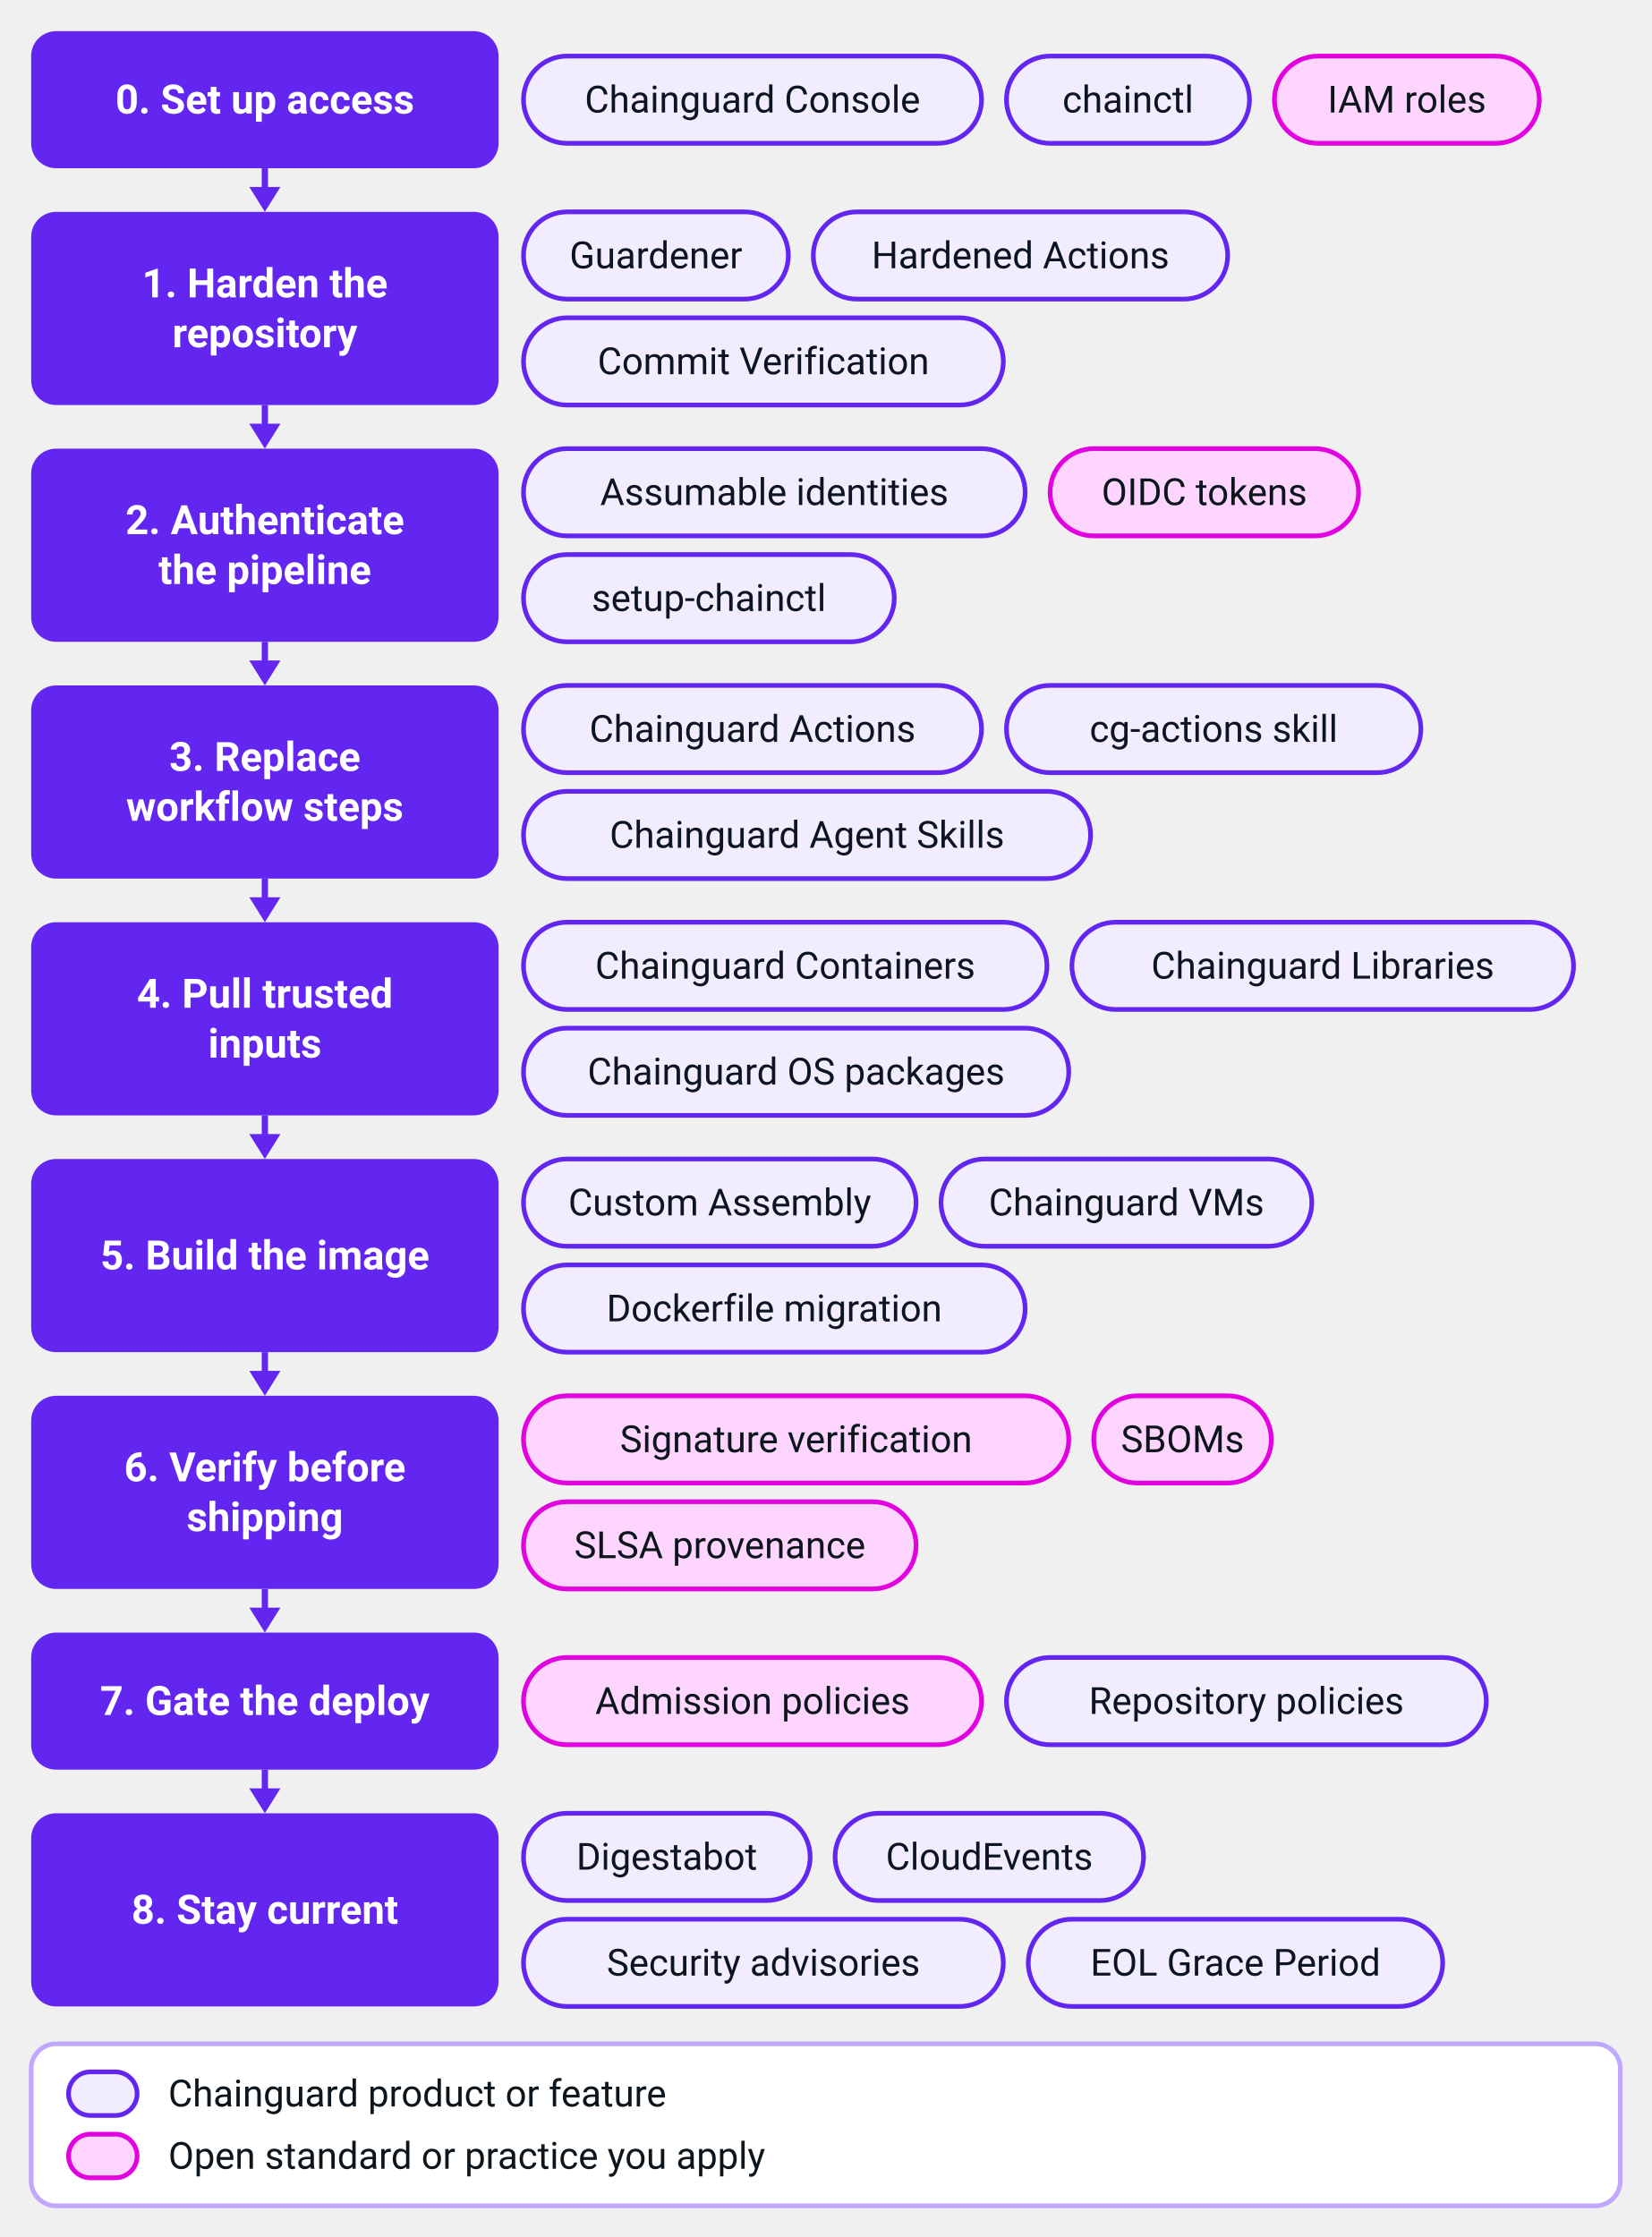
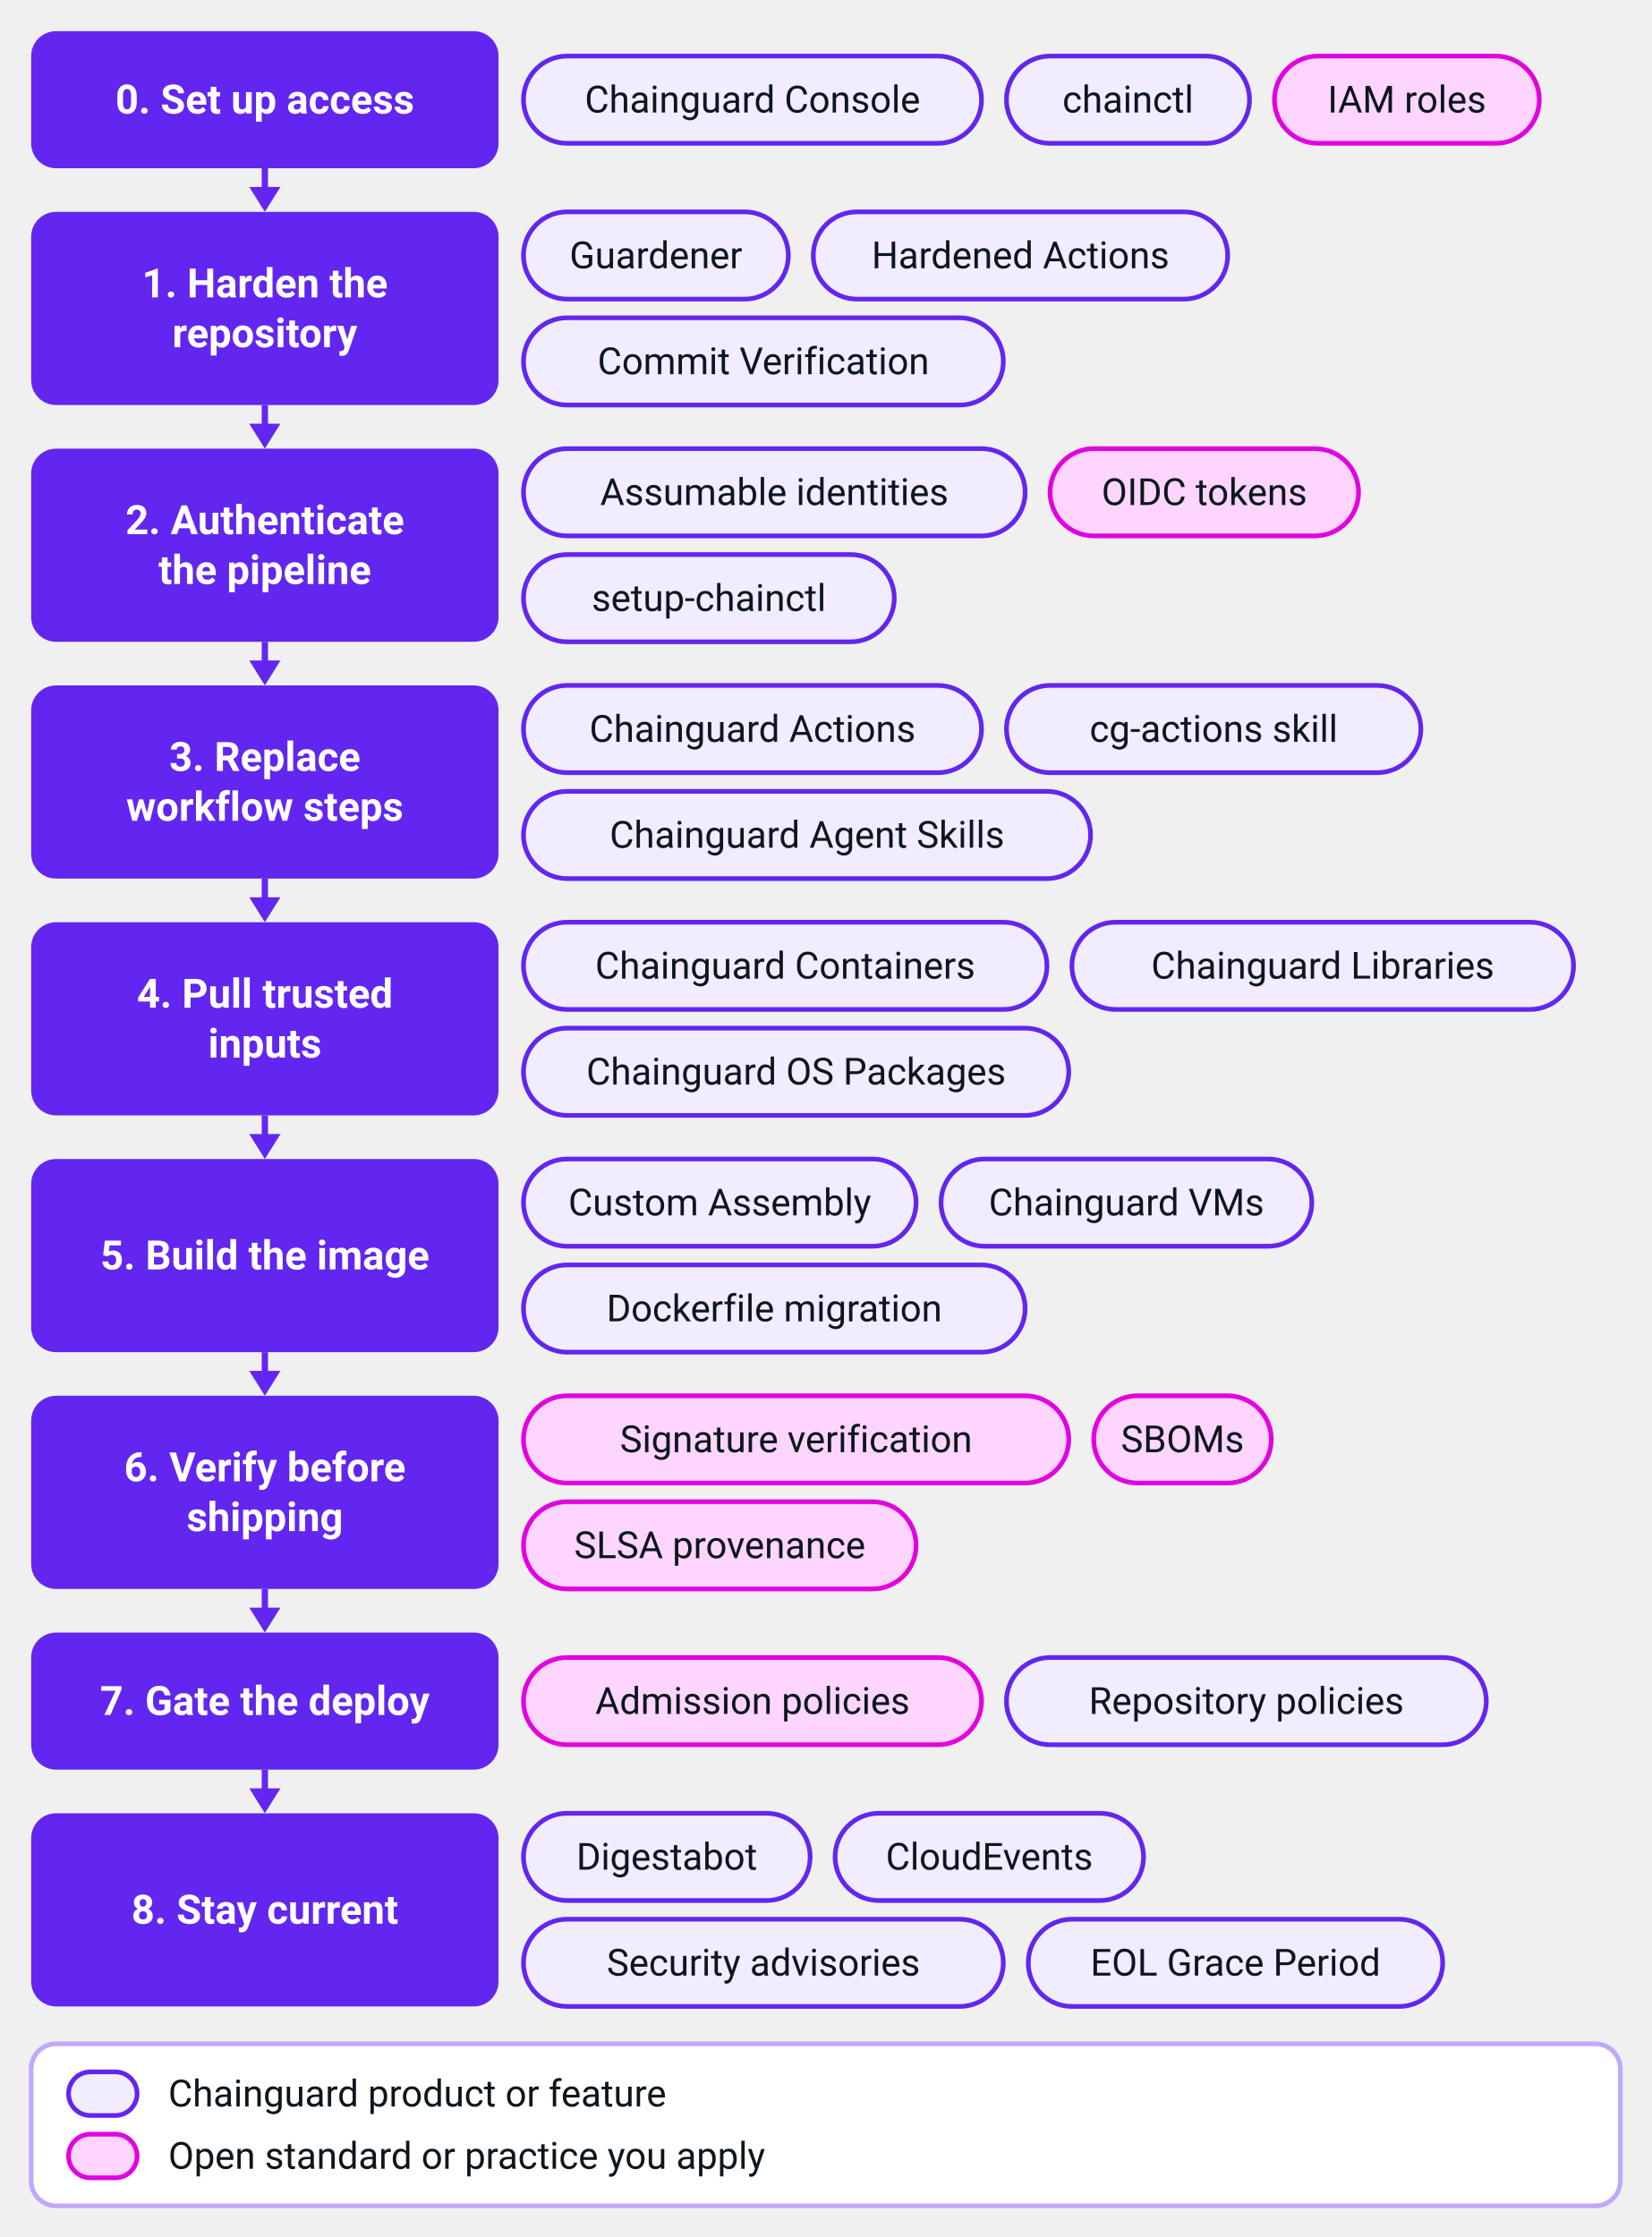
<svg xmlns="http://www.w3.org/2000/svg" viewBox="0 0 530 718" width="530" height="718" role="img" aria-labelledby="diagram-title">
  <g font-family="system-ui,-apple-system,&quot;Segoe UI&quot;,Roboto,&quot;Helvetica Neue&quot;,Arial,sans-serif">
    <rect x="10" y="10" width="150" height="44" rx="8" fill="#6226f0" />
    <text x="85.0" y="32.0" fill="#ffffff" font-size="13" font-weight="600" text-anchor="middle" dominant-baseline="central">0. Set up access</text>
    <path d="M85.0 54 L85.0 64" stroke="#6226f0" stroke-width="2" />
    <path d="M80.0 60 L85.0 68 L90.0 60 Z" fill="#6226f0" />
    <rect x="168" y="18.0" width="147" height="28" rx="14.0" fill="#f1ecfe" stroke="#6226f0" stroke-width="1.5" />
    <text x="241.5" y="32.0" fill="#0d161c" font-size="12" text-anchor="middle" dominant-baseline="central">Chainguard Console</text>
    <rect x="323" y="18.0" width="78" height="28" rx="14.0" fill="#f1ecfe" stroke="#6226f0" stroke-width="1.5" />
    <text x="362.0" y="32.0" fill="#0d161c" font-size="12" text-anchor="middle" dominant-baseline="central">chainctl</text>
    <rect x="409" y="18.0" width="85" height="28" rx="14.0" fill="#fdd5ff" stroke="#e202e0" stroke-width="1.5" />
    <text x="451.5" y="32.0" fill="#0d161c" font-size="12" text-anchor="middle" dominant-baseline="central">IAM roles</text>
    <rect x="10" y="68" width="150" height="62" rx="8" fill="#6226f0" />
    <text x="85.0" y="91.0" fill="#ffffff" font-size="13" font-weight="600" text-anchor="middle" dominant-baseline="central">1. Harden the</text>
    <text x="85.0" y="107.0" fill="#ffffff" font-size="13" font-weight="600" text-anchor="middle" dominant-baseline="central">repository</text>
    <path d="M85.0 130 L85.0 140" stroke="#6226f0" stroke-width="2" />
    <path d="M80.0 136 L85.0 144 L90.0 136 Z" fill="#6226f0" />
    <rect x="168" y="68.0" width="85" height="28" rx="14.0" fill="#f1ecfe" stroke="#6226f0" stroke-width="1.5" />
    <text x="210.5" y="82.0" fill="#0d161c" font-size="12" text-anchor="middle" dominant-baseline="central">Guardener</text>
    <rect x="261" y="68.0" width="133" height="28" rx="14.0" fill="#f1ecfe" stroke="#6226f0" stroke-width="1.5" />
    <text x="327.5" y="82.0" fill="#0d161c" font-size="12" text-anchor="middle" dominant-baseline="central">Hardened Actions</text>
    <rect x="168" y="102.0" width="154" height="28" rx="14.0" fill="#f1ecfe" stroke="#6226f0" stroke-width="1.5" />
    <text x="245.0" y="116.0" fill="#0d161c" font-size="12" text-anchor="middle" dominant-baseline="central">Commit Verification</text>
    <rect x="10" y="144" width="150" height="62" rx="8" fill="#6226f0" />
    <text x="85.0" y="167.0" fill="#ffffff" font-size="13" font-weight="600" text-anchor="middle" dominant-baseline="central">2. Authenticate</text>
    <text x="85.0" y="183.0" fill="#ffffff" font-size="13" font-weight="600" text-anchor="middle" dominant-baseline="central">the pipeline</text>
    <path d="M85.0 206 L85.0 216" stroke="#6226f0" stroke-width="2" />
    <path d="M80.0 212 L85.0 220 L90.0 212 Z" fill="#6226f0" />
    <rect x="168" y="144.0" width="161" height="28" rx="14.0" fill="#f1ecfe" stroke="#6226f0" stroke-width="1.5" />
    <text x="248.5" y="158.0" fill="#0d161c" font-size="12" text-anchor="middle" dominant-baseline="central">Assumable identities</text>
    <rect x="337" y="144.0" width="99" height="28" rx="14.0" fill="#fdd5ff" stroke="#e202e0" stroke-width="1.5" />
    <text x="386.5" y="158.0" fill="#0d161c" font-size="12" text-anchor="middle" dominant-baseline="central">OIDC tokens</text>
    <rect x="168" y="178.0" width="119" height="28" rx="14.0" fill="#f1ecfe" stroke="#6226f0" stroke-width="1.5" />
    <text x="227.5" y="192.0" fill="#0d161c" font-size="12" text-anchor="middle" dominant-baseline="central">setup-chainctl</text>
    <rect x="10" y="220" width="150" height="62" rx="8" fill="#6226f0" />
    <text x="85.0" y="243.0" fill="#ffffff" font-size="13" font-weight="600" text-anchor="middle" dominant-baseline="central">3. Replace</text>
    <text x="85.0" y="259.0" fill="#ffffff" font-size="13" font-weight="600" text-anchor="middle" dominant-baseline="central">workflow steps</text>
    <path d="M85.0 282 L85.0 292" stroke="#6226f0" stroke-width="2" />
    <path d="M80.0 288 L85.0 296 L90.0 288 Z" fill="#6226f0" />
    <rect x="168" y="220.0" width="147" height="28" rx="14.0" fill="#f1ecfe" stroke="#6226f0" stroke-width="1.5" />
    <text x="241.5" y="234.0" fill="#0d161c" font-size="12" text-anchor="middle" dominant-baseline="central">Chainguard Actions</text>
    <rect x="323" y="220.0" width="133" height="28" rx="14.0" fill="#f1ecfe" stroke="#6226f0" stroke-width="1.5" />
    <text x="389.5" y="234.0" fill="#0d161c" font-size="12" text-anchor="middle" dominant-baseline="central">cg-actions skill</text>
    <rect x="168" y="254.0" width="182" height="28" rx="14.0" fill="#f1ecfe" stroke="#6226f0" stroke-width="1.5" />
    <text x="259.0" y="268.0" fill="#0d161c" font-size="12" text-anchor="middle" dominant-baseline="central">Chainguard Agent Skills</text>
    <rect x="10" y="296" width="150" height="62" rx="8" fill="#6226f0" />
    <text x="85.0" y="319.0" fill="#ffffff" font-size="13" font-weight="600" text-anchor="middle" dominant-baseline="central">4. Pull trusted</text>
    <text x="85.0" y="335.0" fill="#ffffff" font-size="13" font-weight="600" text-anchor="middle" dominant-baseline="central">inputs</text>
    <path d="M85.0 358 L85.0 368" stroke="#6226f0" stroke-width="2" />
    <path d="M80.0 364 L85.0 372 L90.0 364 Z" fill="#6226f0" />
    <rect x="168" y="296.0" width="168" height="28" rx="14.0" fill="#f1ecfe" stroke="#6226f0" stroke-width="1.5" />
    <text x="252.0" y="310.0" fill="#0d161c" font-size="12" text-anchor="middle" dominant-baseline="central">Chainguard Containers</text>
    <rect x="344" y="296.0" width="161" height="28" rx="14.0" fill="#f1ecfe" stroke="#6226f0" stroke-width="1.5" />
    <text x="424.5" y="310.0" fill="#0d161c" font-size="12" text-anchor="middle" dominant-baseline="central">Chainguard Libraries</text>
    <rect x="168" y="330.0" width="175" height="28" rx="14.0" fill="#f1ecfe" stroke="#6226f0" stroke-width="1.5" />
-     <text x="255.5" y="344.0" fill="#0d161c" font-size="12" text-anchor="middle" dominant-baseline="central">Chainguard OS packages</text>
+     <text x="255.5" y="344.0" fill="#0d161c" font-size="12" text-anchor="middle" dominant-baseline="central">Chainguard OS Packages</text>
    <rect x="10" y="372" width="150" height="62" rx="8" fill="#6226f0" />
    <text x="85.0" y="403.0" fill="#ffffff" font-size="13" font-weight="600" text-anchor="middle" dominant-baseline="central">5. Build the image</text>
    <path d="M85.0 434 L85.0 444" stroke="#6226f0" stroke-width="2" />
    <path d="M80.0 440 L85.0 448 L90.0 440 Z" fill="#6226f0" />
    <rect x="168" y="372.0" width="126" height="28" rx="14.0" fill="#f1ecfe" stroke="#6226f0" stroke-width="1.5" />
    <text x="231.0" y="386.0" fill="#0d161c" font-size="12" text-anchor="middle" dominant-baseline="central">Custom Assembly</text>
    <rect x="302" y="372.0" width="119" height="28" rx="14.0" fill="#f1ecfe" stroke="#6226f0" stroke-width="1.5" />
    <text x="361.5" y="386.0" fill="#0d161c" font-size="12" text-anchor="middle" dominant-baseline="central">Chainguard VMs</text>
    <rect x="168" y="406.0" width="161" height="28" rx="14.0" fill="#f1ecfe" stroke="#6226f0" stroke-width="1.5" />
    <text x="248.5" y="420.0" fill="#0d161c" font-size="12" text-anchor="middle" dominant-baseline="central">Dockerfile migration</text>
    <rect x="10" y="448" width="150" height="62" rx="8" fill="#6226f0" />
    <text x="85.0" y="471.0" fill="#ffffff" font-size="13" font-weight="600" text-anchor="middle" dominant-baseline="central">6. Verify before</text>
    <text x="85.0" y="487.0" fill="#ffffff" font-size="13" font-weight="600" text-anchor="middle" dominant-baseline="central">shipping</text>
    <path d="M85.0 510 L85.0 520" stroke="#6226f0" stroke-width="2" />
    <path d="M80.0 516 L85.0 524 L90.0 516 Z" fill="#6226f0" />
    <rect x="168" y="448.0" width="175" height="28" rx="14.0" fill="#fdd5ff" stroke="#e202e0" stroke-width="1.5" />
    <text x="255.5" y="462.0" fill="#0d161c" font-size="12" text-anchor="middle" dominant-baseline="central">Signature verification</text>
    <rect x="351" y="448.0" width="57" height="28" rx="14.0" fill="#fdd5ff" stroke="#e202e0" stroke-width="1.5" />
    <text x="379.5" y="462.0" fill="#0d161c" font-size="12" text-anchor="middle" dominant-baseline="central">SBOMs</text>
    <rect x="168" y="482.0" width="126" height="28" rx="14.0" fill="#fdd5ff" stroke="#e202e0" stroke-width="1.5" />
    <text x="231.0" y="496.0" fill="#0d161c" font-size="12" text-anchor="middle" dominant-baseline="central">SLSA provenance</text>
    <rect x="10" y="524" width="150" height="44" rx="8" fill="#6226f0" />
    <text x="85.0" y="546.0" fill="#ffffff" font-size="13" font-weight="600" text-anchor="middle" dominant-baseline="central">7. Gate the deploy</text>
    <path d="M85.0 568 L85.0 578" stroke="#6226f0" stroke-width="2" />
    <path d="M80.0 574 L85.0 582 L90.0 574 Z" fill="#6226f0" />
    <rect x="168" y="532.0" width="147" height="28" rx="14.0" fill="#fdd5ff" stroke="#e202e0" stroke-width="1.5" />
    <text x="241.5" y="546.0" fill="#0d161c" font-size="12" text-anchor="middle" dominant-baseline="central">Admission policies</text>
    <rect x="323" y="532.0" width="154" height="28" rx="14.0" fill="#f1ecfe" stroke="#6226f0" stroke-width="1.5" />
    <text x="400.0" y="546.0" fill="#0d161c" font-size="12" text-anchor="middle" dominant-baseline="central">Repository policies</text>
    <rect x="10" y="582" width="150" height="62" rx="8" fill="#6226f0" />
    <text x="85.0" y="613.0" fill="#ffffff" font-size="13" font-weight="600" text-anchor="middle" dominant-baseline="central">8. Stay current</text>
    <rect x="168" y="582.0" width="92" height="28" rx="14.0" fill="#f1ecfe" stroke="#6226f0" stroke-width="1.5" />
    <text x="214.0" y="596.0" fill="#0d161c" font-size="12" text-anchor="middle" dominant-baseline="central">Digestabot</text>
    <rect x="268" y="582.0" width="99" height="28" rx="14.0" fill="#f1ecfe" stroke="#6226f0" stroke-width="1.5" />
    <text x="317.5" y="596.0" fill="#0d161c" font-size="12" text-anchor="middle" dominant-baseline="central">CloudEvents</text>
    <rect x="168" y="616.0" width="154" height="28" rx="14.0" fill="#f1ecfe" stroke="#6226f0" stroke-width="1.5" />
    <text x="245.0" y="630.0" fill="#0d161c" font-size="12" text-anchor="middle" dominant-baseline="central">Security advisories</text>
    <rect x="330" y="616.0" width="133" height="28" rx="14.0" fill="#f1ecfe" stroke="#6226f0" stroke-width="1.5" />
    <text x="396.5" y="630.0" fill="#0d161c" font-size="12" text-anchor="middle" dominant-baseline="central">EOL Grace Period</text>
    <rect x="10" y="656" width="510" height="52" rx="8" fill="#ffffff" stroke="#c0a8fd" stroke-width="1.5" />
    <rect x="22" y="665" width="22" height="14" rx="7" fill="#f1ecfe" stroke="#6226f0" stroke-width="1.5" />
    <text x="54" y="672" fill="#0d161c" font-size="12" dominant-baseline="central">Chainguard product or feature</text>
    <rect x="22" y="685" width="22" height="14" rx="7" fill="#fdd5ff" stroke="#e202e0" stroke-width="1.5" />
    <text x="54" y="692" fill="#0d161c" font-size="12" dominant-baseline="central">Open standard or practice you apply</text>
  </g>
</svg>
